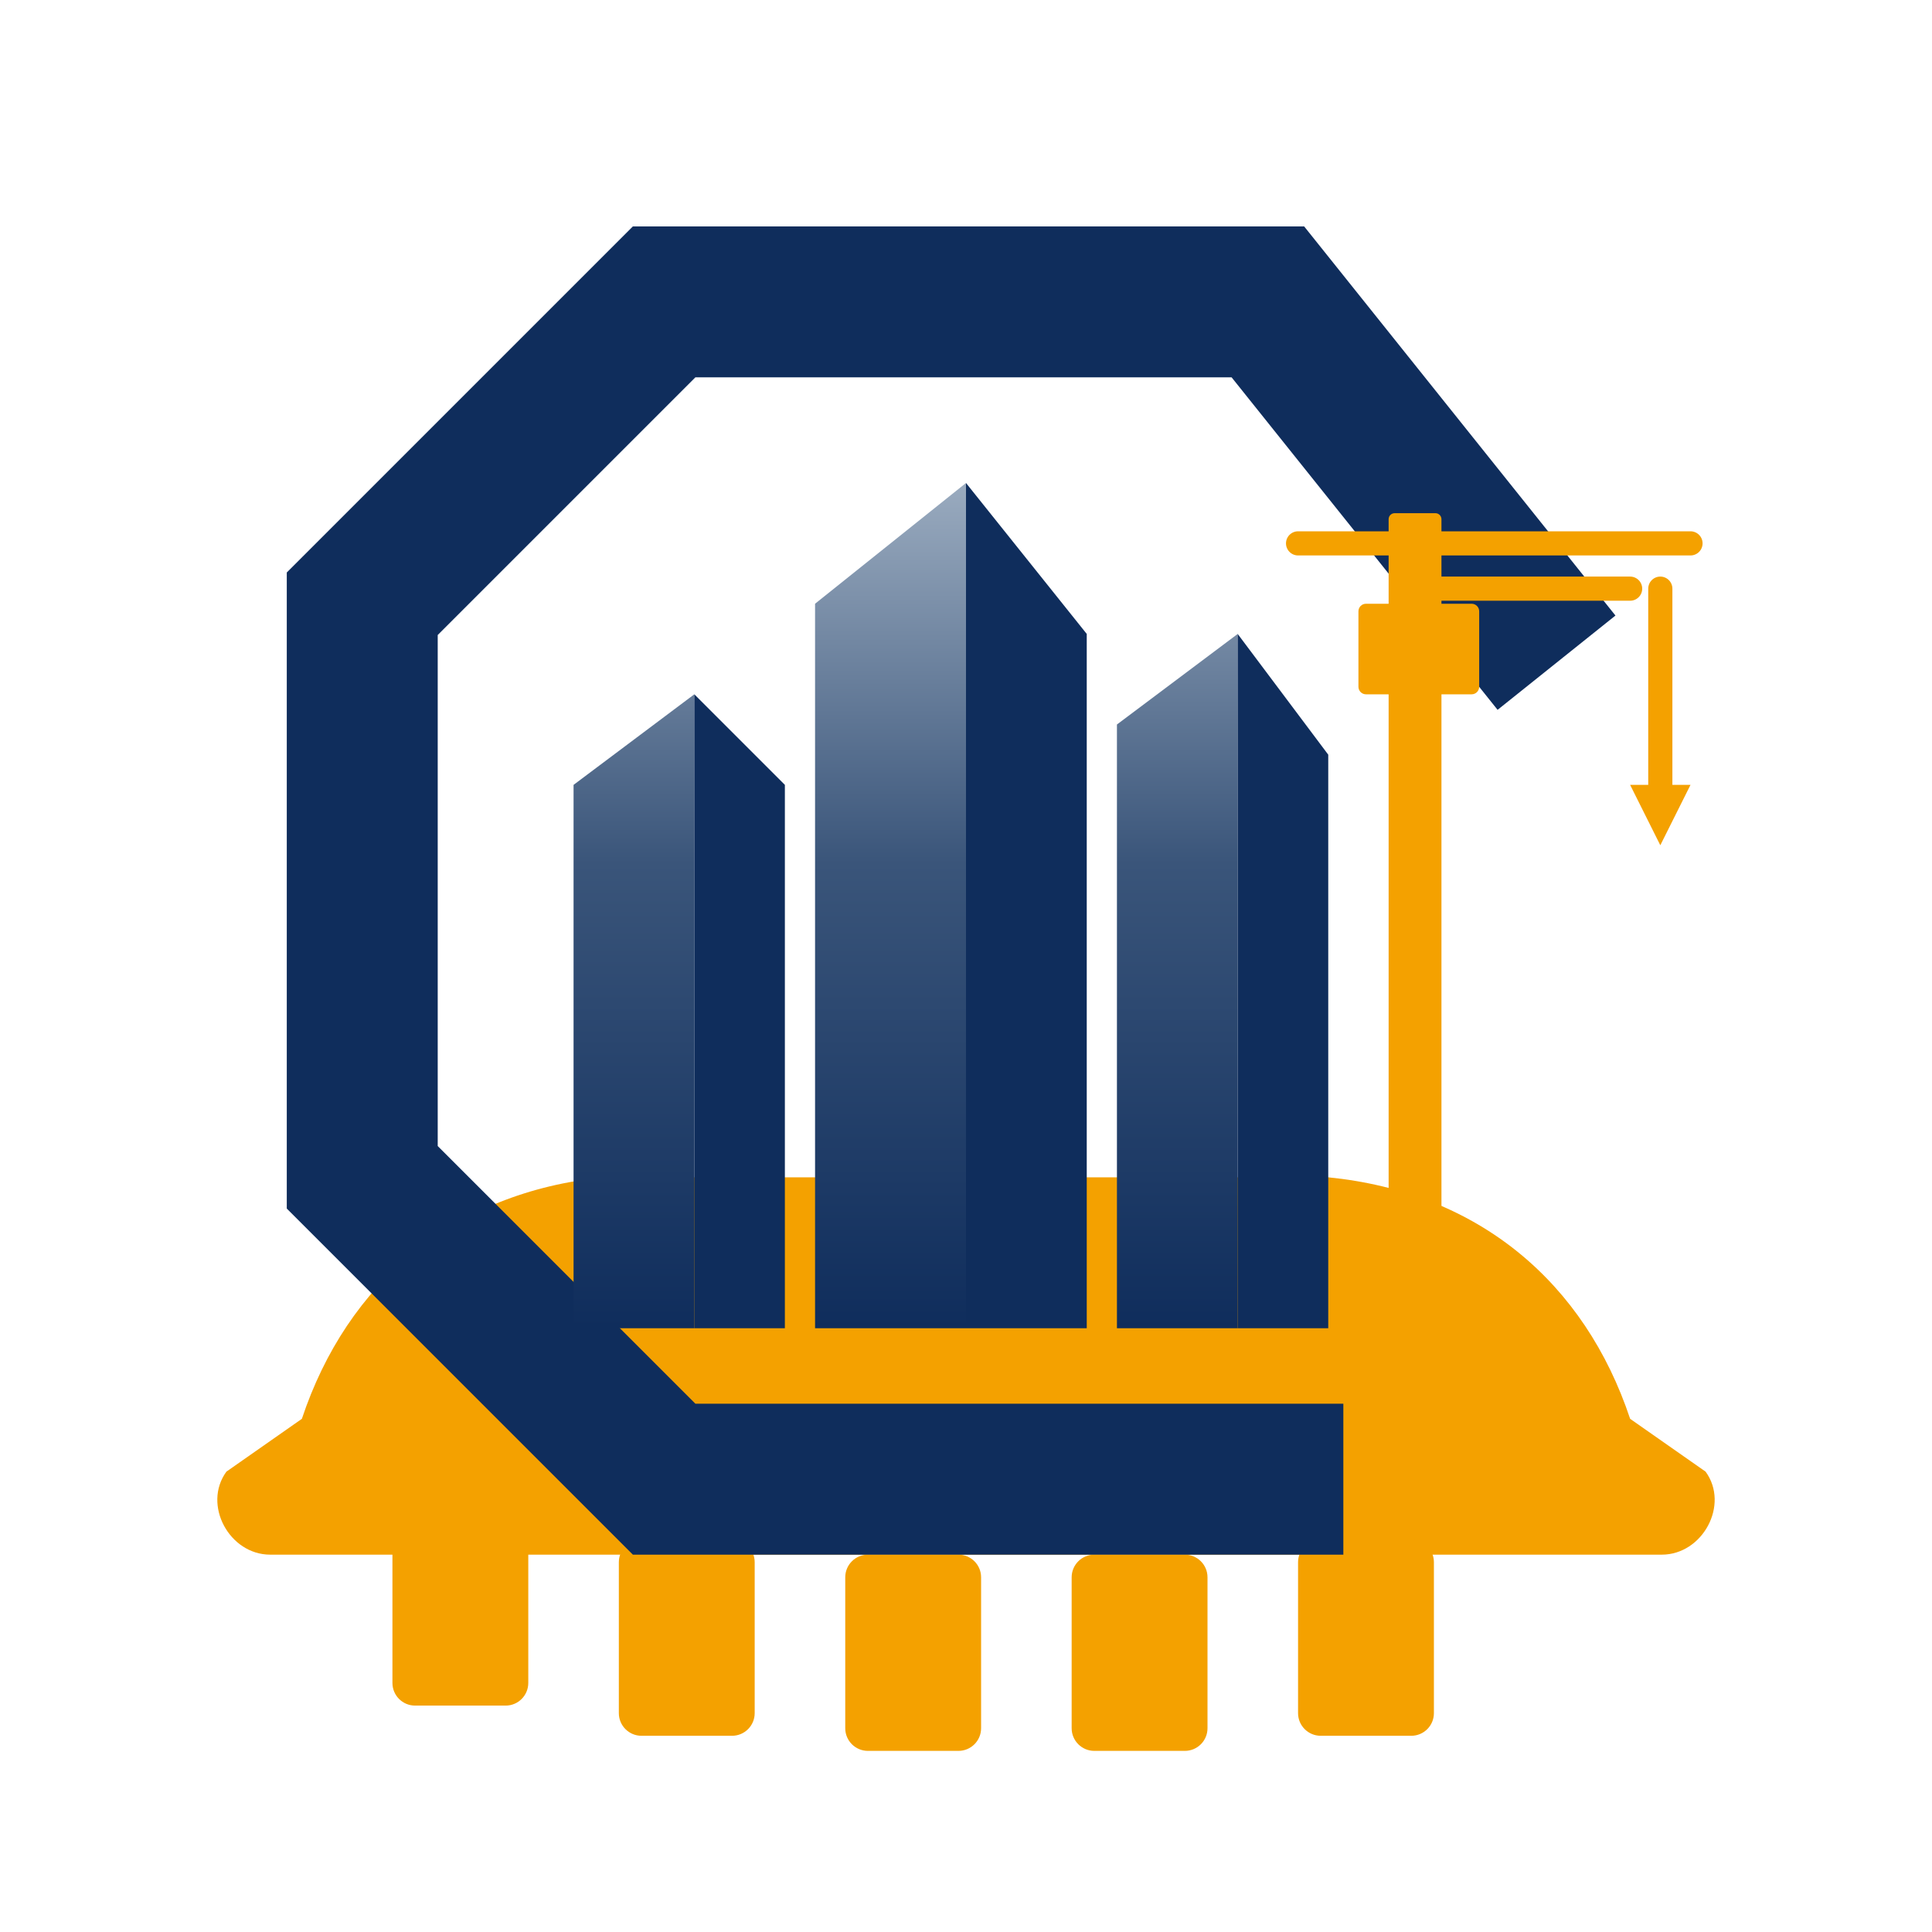
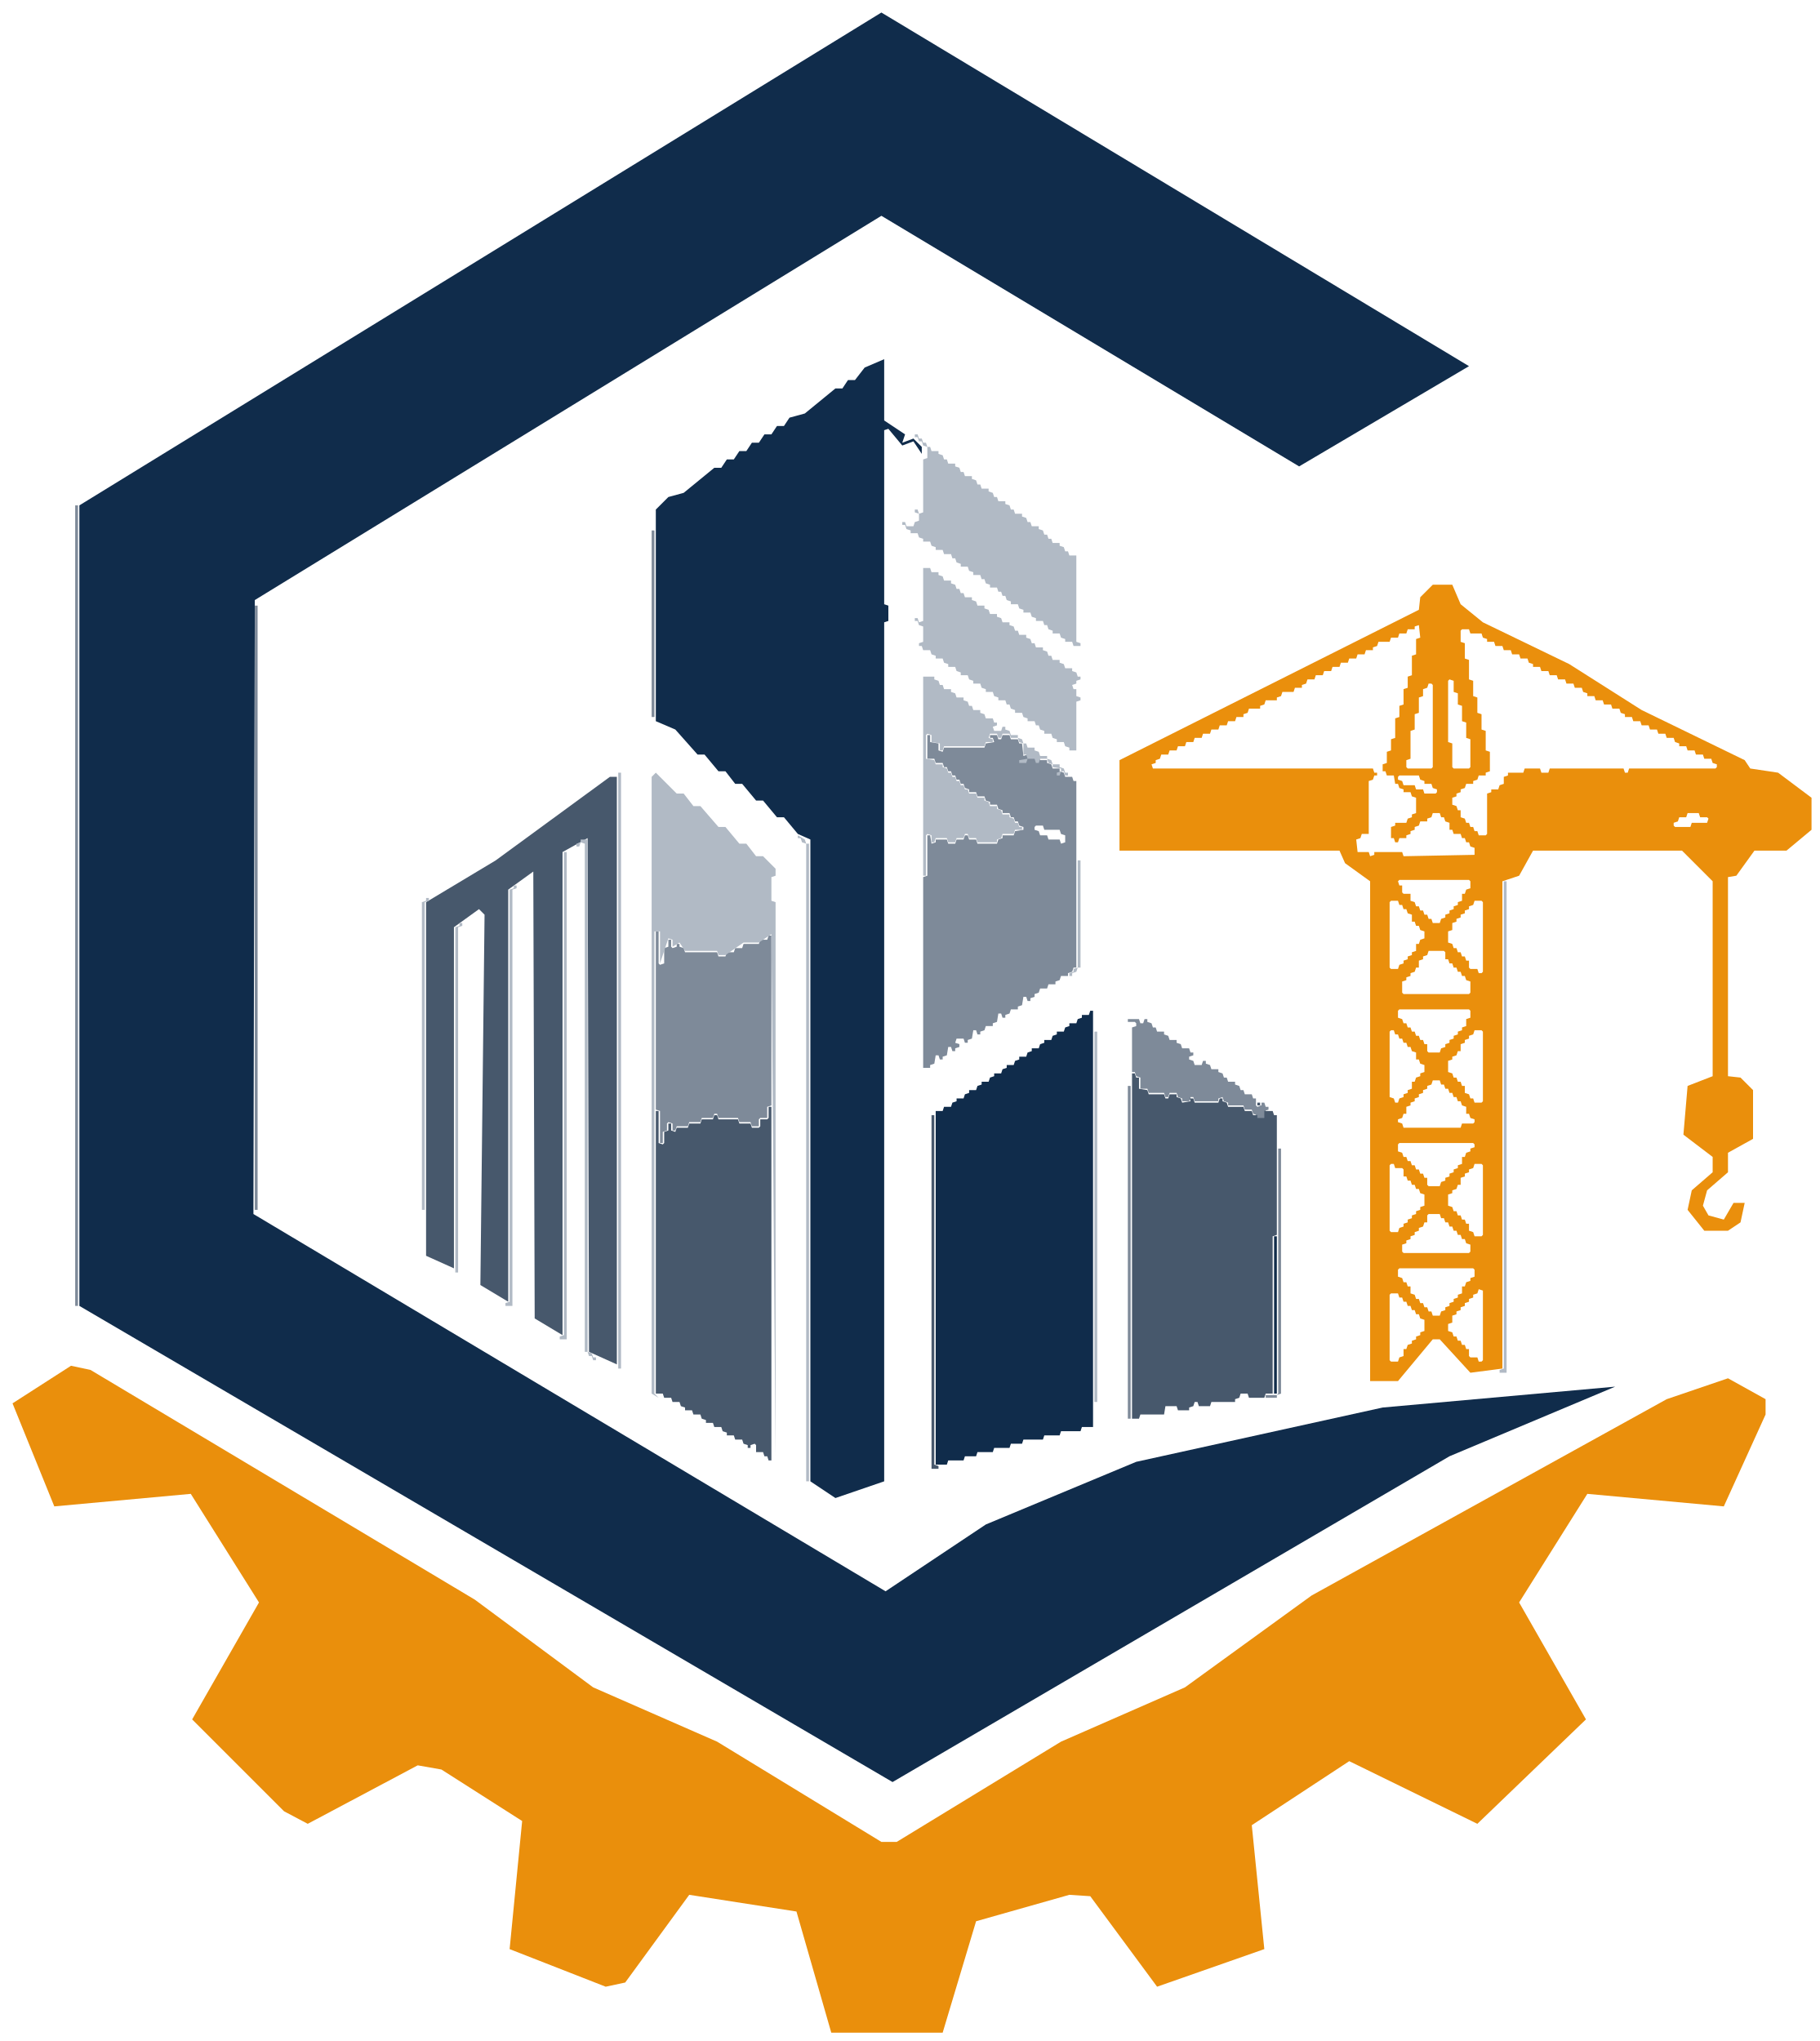
- <svg xmlns="http://www.w3.org/2000/svg" viewBox="0 0 128 128" fill="none" role="img" aria-labelledby="cwms-mark-title">
-   <defs>
-     <linearGradient id="cwms-bldg" x1="40" y1="88" x2="40" y2="32" gradientUnits="userSpaceOnUse">
-       <stop stop-color="#0F2D5C" />
-       <stop offset="0.55" stop-color="#3A557A" />
-       <stop offset="1" stop-color="#9AABBF" />
-     </linearGradient>
-   </defs>
-   <path fill="#F4A100" d="M20 94c3-9 10-15 20-16h48c10 1 17 7 20 16l5 3.5c1.6 2.2-.2 5.5-2.9 5.5H17.9c-2.7 0-4.5-3.3-2.9-5.5L20 94z" />
-   <g fill="#F4A100">
-     <rect x="26" y="100" width="9" height="13" rx="1.5" />
-     <rect x="41" y="102" width="9" height="13" rx="1.5" />
-     <rect x="56" y="103" width="9" height="13" rx="1.5" />
-     <rect x="71" y="103" width="9" height="13" rx="1.5" />
-     <rect x="86" y="102" width="9" height="13" rx="1.5" />
-   </g>
-   <path stroke="#0F2D5C" stroke-width="10" stroke-linejoin="miter" stroke-linecap="square" d="M100 40 84 20H44L24 40v38l20 20h40" />
-   <path fill="url(#cwms-bldg)" d="M38 88V52l8-6v42H38z" />
-   <path fill="#0F2D5C" d="M46 46v42h6V52l-6-6z" />
-   <path fill="url(#cwms-bldg)" d="M54 88V40l10-8v56H54z" />
-   <path fill="#0F2D5C" d="M64 32v56h8V42l-8-10z" />
-   <path fill="url(#cwms-bldg)" d="M74 88V48l8-6v46H74z" />
-   <path fill="#0F2D5C" d="M82 42v46h6V50l-6-8z" />
-   <g fill="#F4A100" stroke="#F4A100" stroke-width="1.6" stroke-linecap="round">
-     <rect x="92" y="34" width="3.5" height="54" rx="0.4" stroke="none" />
-     <path d="M86 36h26M93.5 39H108M110 39v13" />
-     <path stroke="none" d="M108 52h4l-2 4-2-4z" />
-     <rect x="90" y="40" width="8" height="6" rx="0.5" stroke="none" />
-   </g>
+ <svg xmlns="http://www.w3.org/2000/svg" viewBox="0 0 435.67 488.67" fill="none" role="img" aria-labelledby="title">
+   <path d="M305 296 L305 333.67 L305.67 333.67 L305.67 296 Z" fill="#102C4B" fill-rule="evenodd" />
+   <path d="M261.67 242 L261 242 L260.67 243 L259 243 L259 243.67 L258 244 L257.67 245 L256 245 L256 245.67 L255 246 L254.67 247 L253 247 L253 247.67 L252 248 L251.67 249 L250 249 L250 249.67 L249 250 L248.67 251 L247 251 L247 251.67 L246 252 L245.67 253 L244 253 L244 253.67 L243 254 L242.67 255 L241 255 L241 255.67 L240 256 L239.67 257 L238 257 L238 257.67 L237 258 L236.67 259 L235 259 L235 259.67 L234 260 L233.67 261 L232 261 L232 261.67 L231 262 L230.67 263 L229 263 L229 263.67 L228 264 L227.67 265 L226 265 L225.67 266 L224 266 L224 350.67 L226.67 350.67 L227 349.67 L230.67 349.67 L231 348.67 L233.67 348.67 L234 347.67 L237.67 347.67 L238 346.67 L241.67 346.67 L242 345.67 L244.67 345.67 L245 344.67 L249.67 344.67 L250 343.67 L253.67 343.67 L254 342.67 L258.67 342.67 L259 341.67 L261.67 341.67 Z" fill="#102C4B" fill-rule="evenodd" />
+   <path d="M211.67 86 L207 88 L204.67 91 L203 91 L201.67 93 L200 93 L192.67 99 L189 100 L187.67 102 L186 102 L184.67 104 L183 104 L181.67 106 L180 106 L178.67 108 L177 108 L175.67 110 L174 110 L172.67 112 L171 112 L163.67 118 L160 119 L157 122 L157 172.67 L161.67 174.67 L167 180.67 L168.67 180.67 L172 184.67 L173.67 184.67 L176 187.67 L177.67 187.67 L181 191.67 L182.67 191.67 L186 195.67 L187.67 195.67 L191 199.67 L194 201 L194 354.67 L200 358.67 L211.67 354.67 L211.67 149 L212.67 148.67 L212.67 145 L211.67 144.67 L211.67 103 L212.67 102.67 L216 106.67 L218.67 105.67 L220.67 108.67 L220.67 107 L218.67 105 L216 106 L216.67 104 L211.67 100.67 Z" fill="#102C4B" fill-rule="evenodd" />
+   <path d="M211 3 L19 121 L19 312.67 L213.67 426.67 L347 348.67 L386.67 332 L331 337 L272 350 L236 365 L212 381 L60.67 290.67 L61 143.67 L211 51.67 L311 111.67 L351.67 87.67 Z" fill="#102C4B" fill-rule="evenodd" />
+   <path d="M3 336 L13 360.67 L45.67 357.67 L62 383.67 L46 411.67 L68 433.67 L73.67 436.67 L100 422.67 L105.67 423.67 L125 436 L122 466.67 L145 475.67 L149.67 474.67 L165 453.67 L190.67 457.67 L199 486.67 L225.67 486.67 L233.67 460 L256 453.67 L261 454 L277 475.67 L302.67 466.67 L299.67 437 L323 421.67 L353.67 436.67 L379.67 411.67 L363.67 383.67 L380 357.67 L412.67 360.67 L422.67 338.67 L422.67 335 L413.67 330 L399 335 L314 382 L283.67 404 L254 417 L214.67 441 L211 441 L171.67 417 L142 404 L113.67 383 L21.67 328 L17 327 Z" fill="#EA8F0C" fill-rule="evenodd" />
+   <path d="M347.67 140 L343 140 L340 143 L339.67 146 L268 182 L268 203.67 L320.67 203.67 L322 206.67 L328 211 L328 330.67 L334.67 330.67 L343 320.67 L344.67 320.67 L352 328.67 L359.67 327.67 L359.67 211 L363.67 209.67 L367 203.67 L402.67 203.67 L410 211 L410 257.67 L404 260 L403 271.67 L410 277 L410 280.67 L405 285 L404 289.67 L408 294.67 L413.67 294.67 L416.67 292.67 L417.67 288 L415 288 L412.67 292 L409 291 L407.67 288.67 L408.67 285 L413.67 280.67 L413.67 276 L419.67 272.67 L419.67 261 L416.67 258 L413.67 257.67 L413.67 210 L415.67 209.67 L420 203.67 L427.67 203.67 L433.67 198.67 L433.67 191 L425.67 185 L419 184 L417.67 182 L393 170 L375.67 159 L355 149 L349.67 144.67 Z M333 309.67 L334.67 309.67 L335 310.67 L335.67 310.67 L336 311.67 L336.67 311.67 L337 312.67 L337.67 312.67 L338 313.67 L338.67 313.67 L339 314.67 L339.67 314.67 L340 315.67 L341 316 L341 318.67 L340 319 L340 319.67 L339 320 L339 320.67 L338 321 L338 321.67 L337 322 L336.67 323 L336 323 L336 324.67 L335 325 L334.67 326 L333 326 L332.67 325.67 L332.67 310 Z M354 308.67 L355 309 L355 325.67 L354.67 326 L354 326 L353.67 325 L352 325 L351.67 324.67 L351.67 323 L351 323 L350.67 322 L350 322 L349.67 321 L349 321 L348.67 320 L348 320 L347.67 319 L346.67 318.67 L346.67 317 L347.67 316.67 L347.67 315 L348.67 314.67 L348.67 314 L349.67 313.67 L349.67 313 L350.67 312.67 L350.67 312 L351.67 311.67 L351.67 311 L352.67 310.67 L352.67 310 L353.67 309.67 Z M334.67 304 L335 303.67 L352.67 303.67 L353 304 L353 305.67 L352 306 L352 306.67 L351 307 L350.67 308 L350 308 L350 309.67 L349 310 L349 310.67 L348 311 L348 311.67 L347 312 L347 312.67 L346 313 L346 313.67 L345 314 L344.67 315 L343 315 L342.67 314 L342 314 L341.67 313 L341 313 L340.67 312 L340 312 L339.67 311 L339 311 L338.67 310 L337.67 309.67 L337.67 308 L337 308 L336.67 307 L336 307 L335.67 306 L334.67 305.67 Z M335.67 298 L336.67 297.67 L336.67 297 L337.67 296.67 L337.67 296 L338.67 295.67 L338.67 295 L339.67 294.67 L339.67 294 L340.67 293.67 L341 292.67 L341.67 292.67 L341.67 291 L342 290.67 L344.67 290.67 L345 291.67 L345.67 291.67 L346 292.67 L346.67 292.67 L347 293.67 L347.67 293.67 L348 294.67 L348.67 294.67 L349 295.67 L349.67 295.67 L350 296.67 L350.67 296.67 L351 297.67 L352 298 L352 299.67 L351.67 300 L336 300 L335.67 299.67 Z M353 278.67 L354.67 278.67 L355 279 L355 295.67 L354.67 296 L353 296 L352.67 295 L351.67 294.67 L351.67 293 L351 293 L350.67 292 L350 292 L349.67 291 L349 291 L348.67 290 L348 290 L347.67 289 L346.67 288.67 L346.67 286 L347.67 285.67 L347.67 285 L348.67 284.67 L349 283.67 L349.67 283.67 L349.67 282 L350.67 281.67 L350.67 281 L351.67 280.67 L351.67 280 L352.67 279.67 Z M333 278.67 L333.67 278.67 L334 279.67 L335.67 279.67 L336 280 L336 281.67 L336.67 281.67 L337 282.67 L337.67 282.67 L338 283.67 L338.67 283.67 L339 284.67 L339.67 284.67 L340 285.67 L341 286 L341 288.67 L340 289 L340 289.67 L339 290 L339 290.67 L338 291 L338 291.67 L337 292 L337 292.67 L336 293 L336 293.67 L335 294 L334.67 295 L333 295 L332.67 294.67 L332.67 279 Z M334.67 275.67 L334.67 274 L335 273.67 L352.67 273.67 L353 274 L353 274.67 L352 275 L352 275.67 L351 276 L350.67 277 L350 277 L350 278.67 L349 279 L349 279.67 L348 280 L348 280.67 L347 281 L347 281.67 L346 282 L346 282.67 L345 283 L344.67 284 L342 284 L341.67 283.67 L341.67 282 L341 282 L340.67 281 L340 281 L339.67 280 L339 280 L338.67 279 L338 279 L337.67 278 L337 278 L336.67 277 L336 277 L335.67 276 Z M334.67 268 L335.67 267.67 L336 266.67 L336.67 266.67 L336.67 265 L337.67 264.67 L337.67 264 L338.67 263.67 L338.67 263 L339.67 262.67 L339.67 262 L340.67 261.67 L340.67 261 L341.67 260.67 L341.67 260 L342.67 259.67 L343 258.67 L344.67 258.67 L345 259.67 L345.67 259.67 L346 260.67 L346.67 260.67 L347 261.67 L347.67 261.67 L348 262.67 L348.67 262.67 L349 263.67 L349.67 263.67 L350 264.67 L351 265 L351 266.67 L351.67 266.67 L352 267.67 L353 268 L353 268.67 L352.67 269 L350 269 L349.67 270 L336 270 L335.67 269 L334.67 268.67 Z M353 246.67 L354.67 246.67 L355 247 L355 263.67 L354.67 264 L353 264 L352.67 263 L352 263 L351.67 262 L350.67 261.67 L350.67 260 L350 260 L349.67 259 L349 259 L348.67 258 L348 258 L347.67 257 L346.67 256.67 L346.67 254 L347.67 253.67 L347.67 253 L348.67 252.67 L349 251.67 L349.67 251.67 L349.67 250 L350.67 249.67 L350.67 249 L351.67 248.67 L351.67 248 L352.67 247.67 Z M333 246.67 L333.67 246.67 L334 247.67 L334.67 247.67 L335 248.67 L335.67 248.67 L336 249.67 L336.67 249.67 L337 250.67 L337.67 250.67 L338 251.67 L339 252 L339 253.67 L339.67 253.67 L340 254.67 L341 255 L341 256.67 L340 257 L340 257.67 L339 258 L338.67 259 L338 259 L338 260.67 L337 261 L337 261.67 L336 262 L336 262.67 L335 263 L334.67 264 L334 264 L333.67 263 L332.67 262.67 L332.67 247 Z M334.67 242 L335 241.67 L351.67 241.67 L352 242 L352 243.67 L351 244 L351 245.67 L350 246 L350 246.67 L349 247 L349 247.67 L348 248 L348 248.67 L347 249 L347 249.67 L346 250 L346 250.67 L345 251 L344.67 252 L342 252 L341.67 251.67 L341.67 250 L341 250 L340.67 249 L340 249 L339.67 248 L339 248 L338.67 247 L338 247 L337.67 246 L337 246 L336.67 245 L336 245 L335.67 244 L334.67 243.67 Z M335.67 235 L336.67 234.67 L336.67 234 L337.67 233.67 L337.67 233 L338.67 232.67 L339 231.67 L339.67 231.67 L339.67 230 L340.67 229.67 L340.67 229 L341.67 228.67 L342 227.67 L345.67 227.67 L346 228 L346 229.67 L346.67 229.67 L347 230.67 L347.67 230.67 L348 231.67 L348.67 231.67 L349 232.67 L349.67 232.67 L350 233.67 L350.67 233.67 L351 234.67 L352 235 L352 237.67 L351.67 238 L336 238 L335.67 237.67 Z M353 215.67 L354.67 215.67 L355 216 L355 232.67 L354.67 233 L354 233 L353.67 232 L352 232 L351.67 231.67 L351.67 230 L351 230 L350.67 229 L350 229 L349.67 228 L349 228 L348.67 227 L348 227 L347.67 226 L346.67 225.67 L346.67 223 L347.67 222.67 L347.67 221 L348.67 220.67 L348.67 220 L349.67 219.67 L349.67 219 L350.67 218.67 L350.67 218 L351.67 217.67 L351.67 217 L352.67 216.67 Z M333 215.67 L334.67 215.67 L335 216.67 L335.67 216.67 L336 217.67 L336.67 217.67 L337 218.67 L338 219 L338 220.67 L338.67 220.67 L339 221.67 L339.67 221.67 L340 222.67 L341 223 L341 224.67 L340 225 L339.67 226 L339 226 L339 227.67 L338 228 L338 228.67 L337 229 L337 229.67 L336 230 L336 230.67 L335 231 L334.67 232 L333 232 L332.67 231.67 L332.67 216 Z M334.67 211 L335 210.67 L351.67 210.67 L352 211 L352 212.67 L351 213 L350.67 214 L350 214 L350 215.67 L349 216 L349 216.67 L348 217 L348 217.67 L347 218 L347 218.67 L346 219 L346 219.67 L345 220 L344.67 221 L343 221 L342.67 220 L342 220 L341.67 219 L341 219 L340.67 218 L340 218 L339.67 217 L339 217 L338.67 216 L337.67 215.67 L337.67 214 L336 214 L335.67 213.67 L335.67 212 L335 212 Z M400.67 197.67 L400.67 197 L401.67 196.67 L402 195.67 L403.67 195.67 L404 194.67 L406.67 194.67 L407 195.67 L408.67 195.67 L409 196 L408.67 197 L405 197 L404.67 198 L401 198 Z M334.67 186 L335 185.67 L339.67 185.67 L340 186.67 L341 187 L341 187.67 L342.67 187.67 L343 188.67 L344 189 L344 189.67 L343.67 190 L341 190 L340.67 189 L339 189 L338.67 188 L336 188 L335.67 187 L334.67 186.67 Z M342.67 163.67 L343 164 L343 183.67 L342.67 184 L337 184 L336.67 183.67 L336.67 182 L337.67 181.67 L337.67 175 L338.67 174.67 L338.67 171 L339.67 170.67 L339.67 167 L340.67 166.67 L340.67 165 L341.67 164.67 L342 163.67 Z M347 162.67 L348 163 L348 165.67 L349 166 L349 168.67 L350 169 L350 172.67 L351 173 L351 176.67 L352 177 L352 183.67 L351.67 184 L348 184 L347.67 183.67 L347.67 178 L346.67 177.67 L346.67 163 Z M349.67 151 L350 150.67 L351.67 150.67 L352 151.67 L354.67 151.67 L355 152.67 L356 153 L356 153.67 L357.67 153.67 L358 154.67 L359.67 154.67 L360 155.67 L361.67 155.67 L362 156.67 L363.67 156.67 L364 157.67 L365.67 157.67 L366 158.67 L367 159 L367 159.67 L368.67 159.67 L369 160.67 L370.67 160.67 L371 161.67 L372.67 161.67 L373 162.67 L374.67 162.67 L375 163.67 L376.67 163.67 L377 164.67 L378.67 164.67 L379 165.67 L380 166 L380 166.67 L381.67 166.67 L382 167.67 L383.67 167.67 L384 168.67 L385.67 168.67 L386 169.67 L387.67 169.67 L388 170.67 L389 171 L389 171.67 L390.67 171.67 L391 172.67 L392.67 172.67 L393 173.67 L394.67 173.67 L395 174.67 L396.67 174.67 L397 175.67 L398.67 175.67 L399 176.67 L400.67 176.67 L401 177.67 L402 178 L402 178.67 L403.67 178.67 L404 179.67 L405.67 179.67 L406 180.67 L407.67 180.67 L408 181.67 L409.67 181.67 L410 182.67 L411 183 L411 183.67 L410.67 184 L390 184 L389.67 185 L389 185 L388.67 184 L371 184 L370.67 185 L369 185 L368.67 184 L365 184 L364.67 185 L361 185 L361 185.67 L360 186 L360 187.67 L359 188 L358.67 189 L357 189 L357 189.67 L356 190 L356 199.67 L355.67 200 L354 200 L353.67 199 L353 199 L352.67 198 L352 198 L351.67 197 L351 197 L350.67 196 L349.67 195.67 L349.67 194 L349 194 L348.67 193 L347.67 192.67 L347.67 191 L348.67 190.67 L348.67 190 L349.67 189.67 L349.67 189 L350.67 188.67 L351 187.67 L352.67 187.67 L352.67 187 L353.67 186.67 L354 185.67 L355.67 185.67 L355.67 185 L356.67 184.67 L356.67 180 L355.67 179.67 L355.67 175 L354.67 174.67 L354.67 171 L353.67 170.67 L353.67 167 L352.67 166.67 L352.67 163 L351.67 162.67 L351.67 158 L350.67 157.67 L350.67 154 L349.67 153.67 Z M353 204.67 L336 205 L335.67 204 L329 204 L329 204.67 L328 205 L327.67 204 L325 204 L324.67 201 L325.67 200.67 L326 199.67 L327.67 199.67 L327.67 187 L328.67 186.67 L329 185.67 L329.67 185.67 L329.67 185 L329 185 L328.67 184 L276 184 L275.67 183 L276.67 182.67 L276.67 182 L277.67 181.67 L278 180.67 L279.67 180.67 L280 179.67 L281.67 179.67 L282 178.67 L283.67 178.67 L284 177.67 L285.67 177.67 L286 176.67 L287.67 176.67 L288 175.67 L289.67 175.67 L290 174.67 L291.67 174.67 L292 173.67 L293.67 173.67 L294 172.67 L295.67 172.67 L296 171.67 L297.67 171.67 L297.67 171 L298.67 170.67 L299 169.67 L301.67 169.67 L301.67 169 L302.67 168.67 L303 167.67 L305.67 167.67 L305.67 167 L306.67 166.67 L307 165.67 L309.67 165.67 L310 164.67 L311.67 164.67 L311.67 164 L312.67 163.67 L313 162.67 L314.67 162.67 L315 161.67 L316.67 161.67 L317 160.67 L318.67 160.67 L319 159.67 L320.67 159.67 L321 158.67 L322.67 158.67 L323 157.67 L324.67 157.67 L325 156.67 L326.67 156.67 L327 155.67 L328.67 155.67 L328.67 155 L329.67 154.67 L330 153.67 L332.67 153.67 L333 152.67 L334.67 152.67 L335 151.67 L336.67 151.67 L337 150.67 L338.67 150.67 L338.67 150 L339.67 149.67 L340 152.67 L339 153 L339 156.67 L338 157 L338 161.67 L337 162 L337 164.67 L336 165 L336 168.67 L335 169 L335 171.67 L334 172 L334 176.67 L333 177 L333 179.67 L332 180 L332 182.67 L331 183 L331 184.67 L331.67 184.67 L332 185.67 L333.67 185.67 L334 187.67 L334.67 187.67 L335 188.67 L336 189 L336 189.67 L337.67 189.67 L338 190.67 L339 191 L339 194.67 L338 195 L338 195.67 L337 196 L336.67 197 L334 197 L334 197.67 L333 198 L333 200.67 L333.67 200.67 L334 201.67 L334.67 201.67 L335 200.67 L336.67 200.67 L336.67 200 L337.67 199.67 L337.67 199 L338.67 198.67 L338.67 198 L339.67 197.67 L340 196.67 L341.67 196.67 L341.67 196 L342.67 195.67 L343 194.67 L344.67 194.67 L345 195.67 L345.67 195.67 L346 196.67 L347 197 L347 198.67 L347.67 198.67 L348 199.67 L349.67 199.67 L350 200.67 L350.67 200.67 L351 201.67 L351.67 201.67 L352 202.67 L353 203 Z" fill="#EA8F0C" fill-rule="evenodd" />
+   <path d="M223 267 L223 351.67 L224.67 351.67 L224.67 351 L223.67 350.67 L223.67 267 Z" fill="#47586C" fill-rule="evenodd" />
+   <path d="M157 266 L157 333.67 L158.67 333.67 L159 334.67 L160.67 334.67 L161 335.67 L162.67 335.67 L163 336.67 L164 337 L164 337.67 L165.67 337.67 L166 338.67 L167.67 338.67 L168 339.67 L169 340 L169 340.67 L170.67 340.67 L171 341.67 L172.67 341.67 L173 342.67 L174 343 L174 343.67 L175.67 343.67 L176 344.67 L177.67 344.67 L178 345.67 L179 346 L179 346.67 L179.67 346.67 L179.67 346 L180.67 345.67 L181 346 L181 347.67 L182.67 347.67 L183 348.67 L183.67 348.67 L184 349.67 L184.67 349.67 L184.67 265 L184 265 L184 267.67 L183.67 268 L182 268 L182 269.67 L181.67 270 L180 270 L179.67 269 L177 269 L176.67 268 L172 268 L171.67 267 L171 267 L170.67 268 L168 268 L167.67 269 L165 269 L164.67 270 L162 270 L161.67 271 L160.67 270.67 L160.67 269 L160 269 L160 270.67 L159 271 L159 273.67 L158.67 274 L157.67 273.67 L157.67 266 Z" fill="#47586C" fill-rule="evenodd" />
+   <path d="M271 257 L271 339.67 L272.67 339.67 L273 338.67 L278.67 338.67 L279 336.67 L281.67 336.67 L282 337.67 L284.67 337.67 L284.67 337 L285.67 336.67 L286 335.67 L286.67 335.67 L287 336.67 L289.67 336.67 L290 335.67 L295.67 335.67 L295.67 335 L296.67 334.67 L297 333.67 L298.67 333.67 L299 334.67 L302.67 334.67 L303 333.67 L304.67 333.67 L304.67 296 L305.67 295.67 L305.67 267 L305 267 L304.67 266 L303 266 L302.67 265 L301.67 264.67 L301.67 264 L301 264 L301 264.67 L301.67 264.67 L302 265.67 L301 266 L300.67 267 L300 267 L299.67 266 L298 266 L297.67 265 L294 265 L293.67 264 L292.67 263.67 L292.67 263 L292 263 L291.67 264 L286 264 L285.67 263 L285 263 L284.67 262 L284 262 L284 262.67 L284.67 262.67 L285 263.67 L283 264 L282.67 263 L281.67 262.67 L281.67 262 L280 262 L279.67 263 L279 263 L278.67 262 L275 262 L274.67 261 L272.67 260.67 L272.67 258 L272 258 L271.67 257 Z" fill="#47586C" fill-rule="evenodd" />
+   <path d="M146 186 L118.67 206 L102 216 L102 300.67 L108.67 303.67 L108.67 222 L114.67 217.67 L116 219 L115 307.67 L121.67 311.67 L121.67 213 L127.67 208.67 L128 315.67 L134.67 319.67 L134.67 204 L140.67 200.67 L141 323.67 L147.67 326.67 L147.67 186 Z" fill="#47586C" fill-rule="evenodd" />
+   <path d="M306.67 275 L306 275 L306 333.67 L305.67 334 L303 334 L303 334.67 L305.67 334.67 L305.67 334 L306.67 333.67 Z" fill="#7E8A99" fill-rule="evenodd" />
+   <path d="M270 260 L270 339.67 L270.67 339.67 L270.67 260 Z" fill="#7E8A99" fill-rule="evenodd" />
+   <path d="M270 244 L270 244.67 L271.67 244.67 L272 245 L272 245.67 L271 246 L271 256.67 L271.67 256.67 L272 257.67 L273 258 L273 260.67 L274.67 260.67 L275 261.67 L278.67 261.67 L279 262.67 L279.67 262.67 L280 261.67 L281.67 261.67 L282 262.67 L283 263 L283 263.67 L284.67 263.67 L285 262.67 L285.67 262.67 L286 263.67 L291.67 263.67 L291.67 263 L292.67 262.67 L293 263.67 L294 264 L294 264.67 L297.67 264.67 L298 265.67 L299.67 265.67 L300 266.67 L301 267 L301 267.67 L302.67 267.67 L302.67 266 L303.67 265.67 L303.67 265 L303 265 L302.67 264 L302 264 L302 264.67 L301 265 L300.67 264.67 L300.67 263 L300 263 L299.67 262 L298 262 L297.67 261 L297 261 L296.67 260 L295.67 259.67 L295.67 259 L294 259 L293.67 258 L293 258 L292.67 257 L291.67 256.67 L291.67 256 L290 256 L289.67 255 L288.67 254.67 L288.67 254 L288 254 L287.67 255 L286 255 L285.67 254 L284.67 253.67 L284.67 253 L285.67 252.67 L285.67 252 L285 252 L284.67 251 L283 251 L282.67 250 L281.67 249.67 L281.67 249 L280 249 L279.67 248 L278.67 247.67 L278.67 247 L277 247 L276.67 246 L276 246 L275.67 245 L274.67 244.67 L274.67 244 L274 244 L273.67 245 L273 245 L272.67 244 Z" fill="#7E8A99" fill-rule="evenodd" />
+   <path d="M157 223 L157 265.67 L158 266 L158 273.67 L158.67 273.67 L158.67 271 L159.67 270.67 L159.67 269 L160 268.67 L161 269 L161 270.67 L161.67 270.67 L162 269.67 L164.67 269.67 L165 268.67 L167.67 268.67 L168 267.67 L170.67 267.67 L171 266.67 L171.67 266.67 L172 267.67 L176.67 267.67 L177 268.67 L179.67 268.67 L180 269.67 L181.67 269.67 L181.67 268 L182 267.67 L183.67 267.67 L183.67 265 L184.67 264.67 L184.67 224 L184 224 L183.67 225 L182 225 L181.67 226 L178 226 L177.67 227 L176 227 L175.67 228 L174 228 L173.67 229 L172 229 L171.67 228 L164 228 L163.67 227 L162.67 226.67 L162.67 226 L162 226 L162 226.67 L161 227 L160.67 226.67 L160.67 225 L160 225 L160 226.67 L159 227 L159 230.67 L158 231 L157.67 230.67 L157.67 223 Z" fill="#7E8A99" fill-rule="evenodd" />
+   <path d="M241.67 176 L240 176 L239.67 177 L239 177 L238.67 176 L237 176 L237 176.67 L237.67 176.67 L238 177.67 L236 178 L235.67 179 L226 179 L225.67 180 L224.67 179.67 L224.67 178 L222.67 177.67 L222.67 176 L222 176 L222 181.67 L223.67 181.67 L224 182.67 L225.67 182.67 L226 183.67 L226.67 183.67 L227 184.67 L227.67 184.67 L228 185.67 L228.67 185.67 L229 186.67 L229.67 186.67 L230 187.67 L230.67 187.67 L231 188.67 L232 189 L232 189.67 L233.67 189.67 L234 190.67 L235.67 190.67 L236 191.67 L237 192 L237 192.67 L238.67 192.67 L239 193.67 L240 194 L240 194.67 L241.67 194.67 L242 195.67 L242.67 195.67 L243 196.67 L243.67 196.67 L244 197.67 L245 198 L245 198.67 L243 199 L242.67 200 L240 200 L240 200.67 L239 201 L238.67 202 L234 202 L233.67 201 L232 201 L231.67 200 L231 200 L230.67 201 L229 201 L228.67 202 L227 202 L226.67 201 L224 201 L224 201.67 L223 202 L222.67 200 L222 200 L222 209.67 L221 210 L221 255.67 L222.67 255.67 L222.67 255 L223.67 254.67 L224 252.67 L224.67 252.67 L225 253.67 L225.67 253.67 L225.67 253 L226.67 252.67 L227 250.67 L227.67 250.67 L228 251.67 L228.67 251.67 L228.67 251 L229.67 250.67 L229.67 250 L228.67 249.67 L229 248.67 L230.67 248.67 L231 249.67 L231.67 249.67 L231.67 249 L232.67 248.67 L233 246.67 L233.67 246.67 L234 247.67 L234.67 247.67 L234.67 247 L235.67 246.67 L236 245.67 L237.67 245.67 L237.67 245 L238.67 244.67 L239 242.67 L239.67 242.67 L240 243.67 L240.67 243.67 L240.67 243 L241.67 242.67 L242 241.67 L243.67 241.67 L243.67 241 L244.67 240.67 L245 238.67 L245.67 238.67 L246 239.67 L246.67 239.67 L246.67 239 L247.67 238.67 L247.67 238 L248.67 237.67 L249 236.67 L250.67 236.67 L251 235.67 L252.67 235.67 L252.67 235 L253.67 234.67 L254 233.67 L255.67 233.67 L255.67 233 L256.67 232.67 L257 231.67 L257.67 231.67 L257.67 187 L257 187 L256.67 186 L255 186 L254.67 185 L253.67 184.67 L253.67 184 L252 184 L251.67 183 L250.67 182.67 L250.67 182 L249 182 L248.67 181 L247.67 180.67 L247.67 180 L246 180 L246 180.67 L245 181 L244.67 178 L244 178 L243.67 177 L242 177 Z M247.67 198 L248 197.67 L249.67 197.67 L250 198.67 L253.67 198.67 L254 199.67 L255 200 L255 201.67 L254 202 L253.67 201 L251 201 L250.67 200 L249 200 L248.67 199 L247.67 198.67 Z" fill="#7E8A99" fill-rule="evenodd" />
+   <path d="M61 145 L61 289.67 L61.67 289.67 L61.67 145 Z" fill="#7E8A99" fill-rule="evenodd" />
+   <path d="M156 127 L156 171.67 L156.67 171.67 L156.67 127 Z" fill="#7E8A99" fill-rule="evenodd" />
+   <path d="M18 121 L18 312.67 L18.67 312.67 L18.67 121 Z" fill="#7E8A99" fill-rule="evenodd" />
+   <path d="M262 247 L262 335.67 L262.67 335.67 L262.67 247 Z" fill="#B1BAC5" fill-rule="evenodd" />
+   <path d="M110.67 221 L110 221 L110 221.67 L109 222 L109 304.67 L109.67 304.67 L109.67 222 L110.67 221.67 Z" fill="#B1BAC5" fill-rule="evenodd" />
+   <path d="M102.67 215 L102 215 L102 215.67 L101 216 L101 289.67 L101.67 289.67 L101.67 216 L102.67 215.67 Z" fill="#B1BAC5" fill-rule="evenodd" />
+   <path d="M123.67 212 L123 212 L123 212.67 L122 213 L122 311.67 L121 312 L121 312.67 L122.67 312.67 L122.67 213 L123.67 212.67 Z" fill="#B1BAC5" fill-rule="evenodd" />
+   <path d="M360.67 211 L360 211 L360 327.67 L359 328 L359 328.67 L360.67 328.67 Z" fill="#B1BAC5" fill-rule="evenodd" />
+   <path d="M258.67 206 L258 206 L258 231.67 L257 232 L257 232.67 L256 233 L256 233.67 L256.67 233.67 L256.67 233 L257.67 232.67 L258 231.67 L258.67 231.67 Z" fill="#B1BAC5" fill-rule="evenodd" />
+   <path d="M135.67 204 L135 204 L135 319.67 L134 320 L134 320.67 L135.67 320.67 Z" fill="#B1BAC5" fill-rule="evenodd" />
+   <path d="M139 201 L139 201.67 L138 202 L138 202.67 L138.67 202.67 L139 201.67 L140 202 L140 323.67 L140.67 323.67 L141 324.67 L141.67 324.67 L142 325.67 L142.67 325.67 L142.67 325 L142 325 L141.67 324 L140.67 323.67 L140.67 201 Z" fill="#B1BAC5" fill-rule="evenodd" />
+   <path d="M191 200 L191 200.67 L191.67 200.67 L192 201.67 L193 202 L193 354.67 L193.67 354.67 L193.67 202 L193 202 L192.67 201 Z" fill="#B1BAC5" fill-rule="evenodd" />
+   <path d="M157 185 L156 186 L156 333.67 L157.67 334.67 L156.67 333.67 L156.67 223 L158 223 L158 230.67 L160 224.67 L161 225 L161 226.67 L162.67 225.67 L164 227.67 L171.67 227.67 L172 228.67 L173.67 228.67 L178 225.67 L181.67 225.67 L184.67 223.67 L185.67 348.67 L185.67 216 L184.67 215.67 L184.67 210 L185.67 209.67 L185.67 208 L182.67 205 L181 205 L178.67 202 L177 202 L173.67 198 L172 198 L167.67 193 L166 193 L163.67 190 L162 190 Z" fill="#B1BAC5" fill-rule="evenodd" />
+   <path d="M148 185 L148 327.67 L148.67 327.67 L148.67 185 Z" fill="#B1BAC5" fill-rule="evenodd" />
+   <path d="M223.67 162 L221 162 L221 209.67 L221.67 209.67 L221.67 200 L222 199.67 L223 200 L223 201.67 L223.67 201.67 L224 200.67 L226.67 200.67 L227 201.67 L228.67 201.67 L229 200.67 L230.67 200.67 L231 199.67 L231.67 199.67 L232 200.67 L233.67 200.67 L234 201.67 L238.67 201.67 L238.67 201 L239.67 200.67 L240 199.67 L242.67 199.67 L243 198.67 L244.67 198.67 L244.67 198 L244 198 L243.67 197 L243 197 L242.67 196 L241.67 195.67 L241.67 195 L240 195 L239.67 194 L238.67 193.67 L238.67 193 L237 193 L236.67 192 L235.67 191.67 L235.67 191 L234 191 L233.67 190 L232 190 L231.67 189 L231 189 L230.67 188 L230 188 L229.67 187 L229 187 L228.67 186 L228 186 L227.67 185 L227 185 L226.67 184 L225.67 183.67 L225.67 183 L224 183 L223.67 182 L221.67 181.67 L221.67 176 L222 175.67 L223 176 L223 177.67 L225 178 L225 179.67 L225.67 179.67 L226 178.67 L235.67 178.67 L236 177.67 L237.67 177.67 L237.67 177 L236.67 176.67 L237 175.67 L238.67 175.67 L239 176.67 L239.67 176.67 L240 175.67 L241.67 175.67 L242 176.67 L243.67 176.67 L244 177.67 L245 178 L245 180.67 L245.67 180.67 L246 181.67 L244 182 L244 182.67 L245.67 182.67 L246 181.67 L247.67 181.67 L248 182.67 L248.67 182.67 L249 181.67 L250.67 181.67 L251 182.67 L252 183 L252 183.67 L254 184 L254 184.67 L253 185 L253 185.67 L253.67 185.67 L254 184.67 L254.67 184.67 L255 185.67 L255.67 185.67 L255.67 185 L255 185 L254.67 184 L253.67 183.67 L253.67 183 L252 183 L251.67 182 L250.67 181.67 L250.67 181 L249 181 L248.67 180 L247.67 179.67 L247.67 179 L246 179 L245.67 178 L245 178 L244.67 177 L243.67 176.67 L243.67 176 L242 176 L241.67 175 L240.67 174.67 L240.67 174 L240 174 L239.67 175 L238 175 L237.67 174 L238.67 173.67 L238.67 173 L238 173 L237.67 172 L236 172 L235.67 171 L234.67 170.67 L234.67 170 L233 170 L232.67 169 L232 169 L231.67 168 L230.67 167.67 L230.67 167 L229 167 L228.67 166 L227.67 165.67 L227.67 165 L226 165 L225.67 164 L225 164 L224.67 163 L223.67 162.67 Z" fill="#B1BAC5" fill-rule="evenodd" />
+   <path d="M221 136 L221 148.67 L220 149 L219.67 148 L219 148 L219 148.67 L219.67 148.67 L220 149.67 L221 150 L221 153.67 L220 154 L220 154.67 L220.67 154.67 L221 155.67 L222.67 155.67 L223 156.67 L224 157 L224 157.67 L225.67 157.67 L226 158.67 L227 159 L227 159.67 L228.67 159.67 L229 160.67 L230 161 L230 161.67 L231.67 161.67 L232 162.67 L233 163 L233 163.67 L234.67 163.67 L235 164.67 L236 165 L236 165.67 L237.67 165.67 L238 166.67 L239 167 L239 167.67 L240.67 167.67 L241 168.67 L241.67 168.67 L242 169.67 L243 170 L243 170.67 L244.67 170.67 L245 171.67 L246 172 L246 172.67 L247.67 172.67 L248 173.67 L248.67 173.67 L249 174.67 L250 175 L250 175.67 L251.67 175.67 L252 176.67 L253 177 L253 177.67 L254.67 177.67 L255 178.67 L256 179 L256 179.67 L257.67 179.67 L257.67 168 L258.67 167.67 L258.67 167 L257.67 166.67 L257.67 165 L257 165 L256.67 164 L257.67 163.67 L257.67 163 L258.67 162.67 L258.67 162 L258 162 L257.67 161 L256.67 160.67 L256.67 160 L255 160 L254.67 159 L253.67 158.67 L253.67 158 L252 158 L251.67 157 L251 157 L250.67 156 L249.67 155.67 L249.67 155 L248 155 L247.67 154 L247 154 L246.67 153 L245.67 152.67 L245.67 152 L244 152 L243.67 151 L243 151 L242.67 150 L241.67 149.67 L241.67 149 L240 149 L239.67 148 L238.67 147.67 L238.67 147 L237 147 L236.67 146 L235.67 145.67 L235.67 145 L234 145 L233.67 144 L232.67 143.67 L232.67 143 L231 143 L230.67 142 L230 142 L229.67 141 L229 141 L228.67 140 L227.67 139.67 L227.67 139 L226 139 L225.67 138 L224.67 137.67 L224.67 137 L223 137 L222.67 136 Z" fill="#B1BAC5" fill-rule="evenodd" />
+   <path d="M219 104 L219 104.67 L219.67 104.67 L220 105.67 L220.67 105.67 L221 106.67 L222 107 L222 109.67 L221 110 L221 122.67 L220 123 L219.67 122 L219 122 L219 122.67 L220 123 L220 124.67 L219 125 L218.67 126 L217 126 L216.67 125 L216 125 L216 125.67 L216.67 125.67 L217 126.67 L218 127 L218 127.67 L219.67 127.67 L220 128.67 L221 129 L221 129.67 L222.67 129.67 L223 130.67 L224 131 L224 131.67 L225.67 131.67 L226 132.67 L227.67 132.67 L228 133.67 L228.67 133.67 L229 134.67 L230 135 L230 135.67 L231.67 135.67 L232 136.67 L233 137 L233 137.67 L234.67 137.67 L235 138.67 L235.67 138.67 L236 139.67 L237 140 L237 140.67 L238.67 140.67 L239 141.67 L239.67 141.67 L240 142.67 L240.67 142.67 L241 143.67 L242 144 L242 144.67 L243.67 144.67 L244 145.67 L245 146 L245 146.67 L246.67 146.67 L247 147.67 L248 148 L248 148.67 L249.67 148.67 L250 149.67 L250.67 149.67 L251 150.67 L252 151 L252 151.67 L253.67 151.67 L254 152.67 L255 153 L255 153.67 L256.67 153.67 L257 154.67 L258.67 154.67 L258.67 154 L257.67 153.67 L257.67 133 L256 133 L255.67 132 L255 132 L254.67 131 L253.67 130.67 L253.67 130 L252 130 L251.67 129 L251 129 L250.67 128 L250 128 L249.67 127 L248.67 126.67 L248.67 126 L247 126 L246.67 125 L246 125 L245.67 124 L244.67 123.67 L244.67 123 L243 123 L242.67 122 L242 122 L241.67 121 L240.67 120.67 L240.67 120 L239 120 L238.67 119 L238 119 L237.67 118 L236.67 117.67 L236.67 117 L235 117 L234.67 116 L234 116 L233.67 115 L232.67 114.67 L232.67 114 L231 114 L230.67 113 L230 113 L229.67 112 L228.67 111.67 L228.67 111 L227 111 L226.67 110 L226 110 L225.67 109 L224.67 108.67 L224.67 108 L223 108 L222.67 107 L222 107 L221.67 106 L221 106 L220.67 105 L220 105 L219.67 104 Z" fill="#B1BAC5" fill-rule="evenodd" />
</svg>
